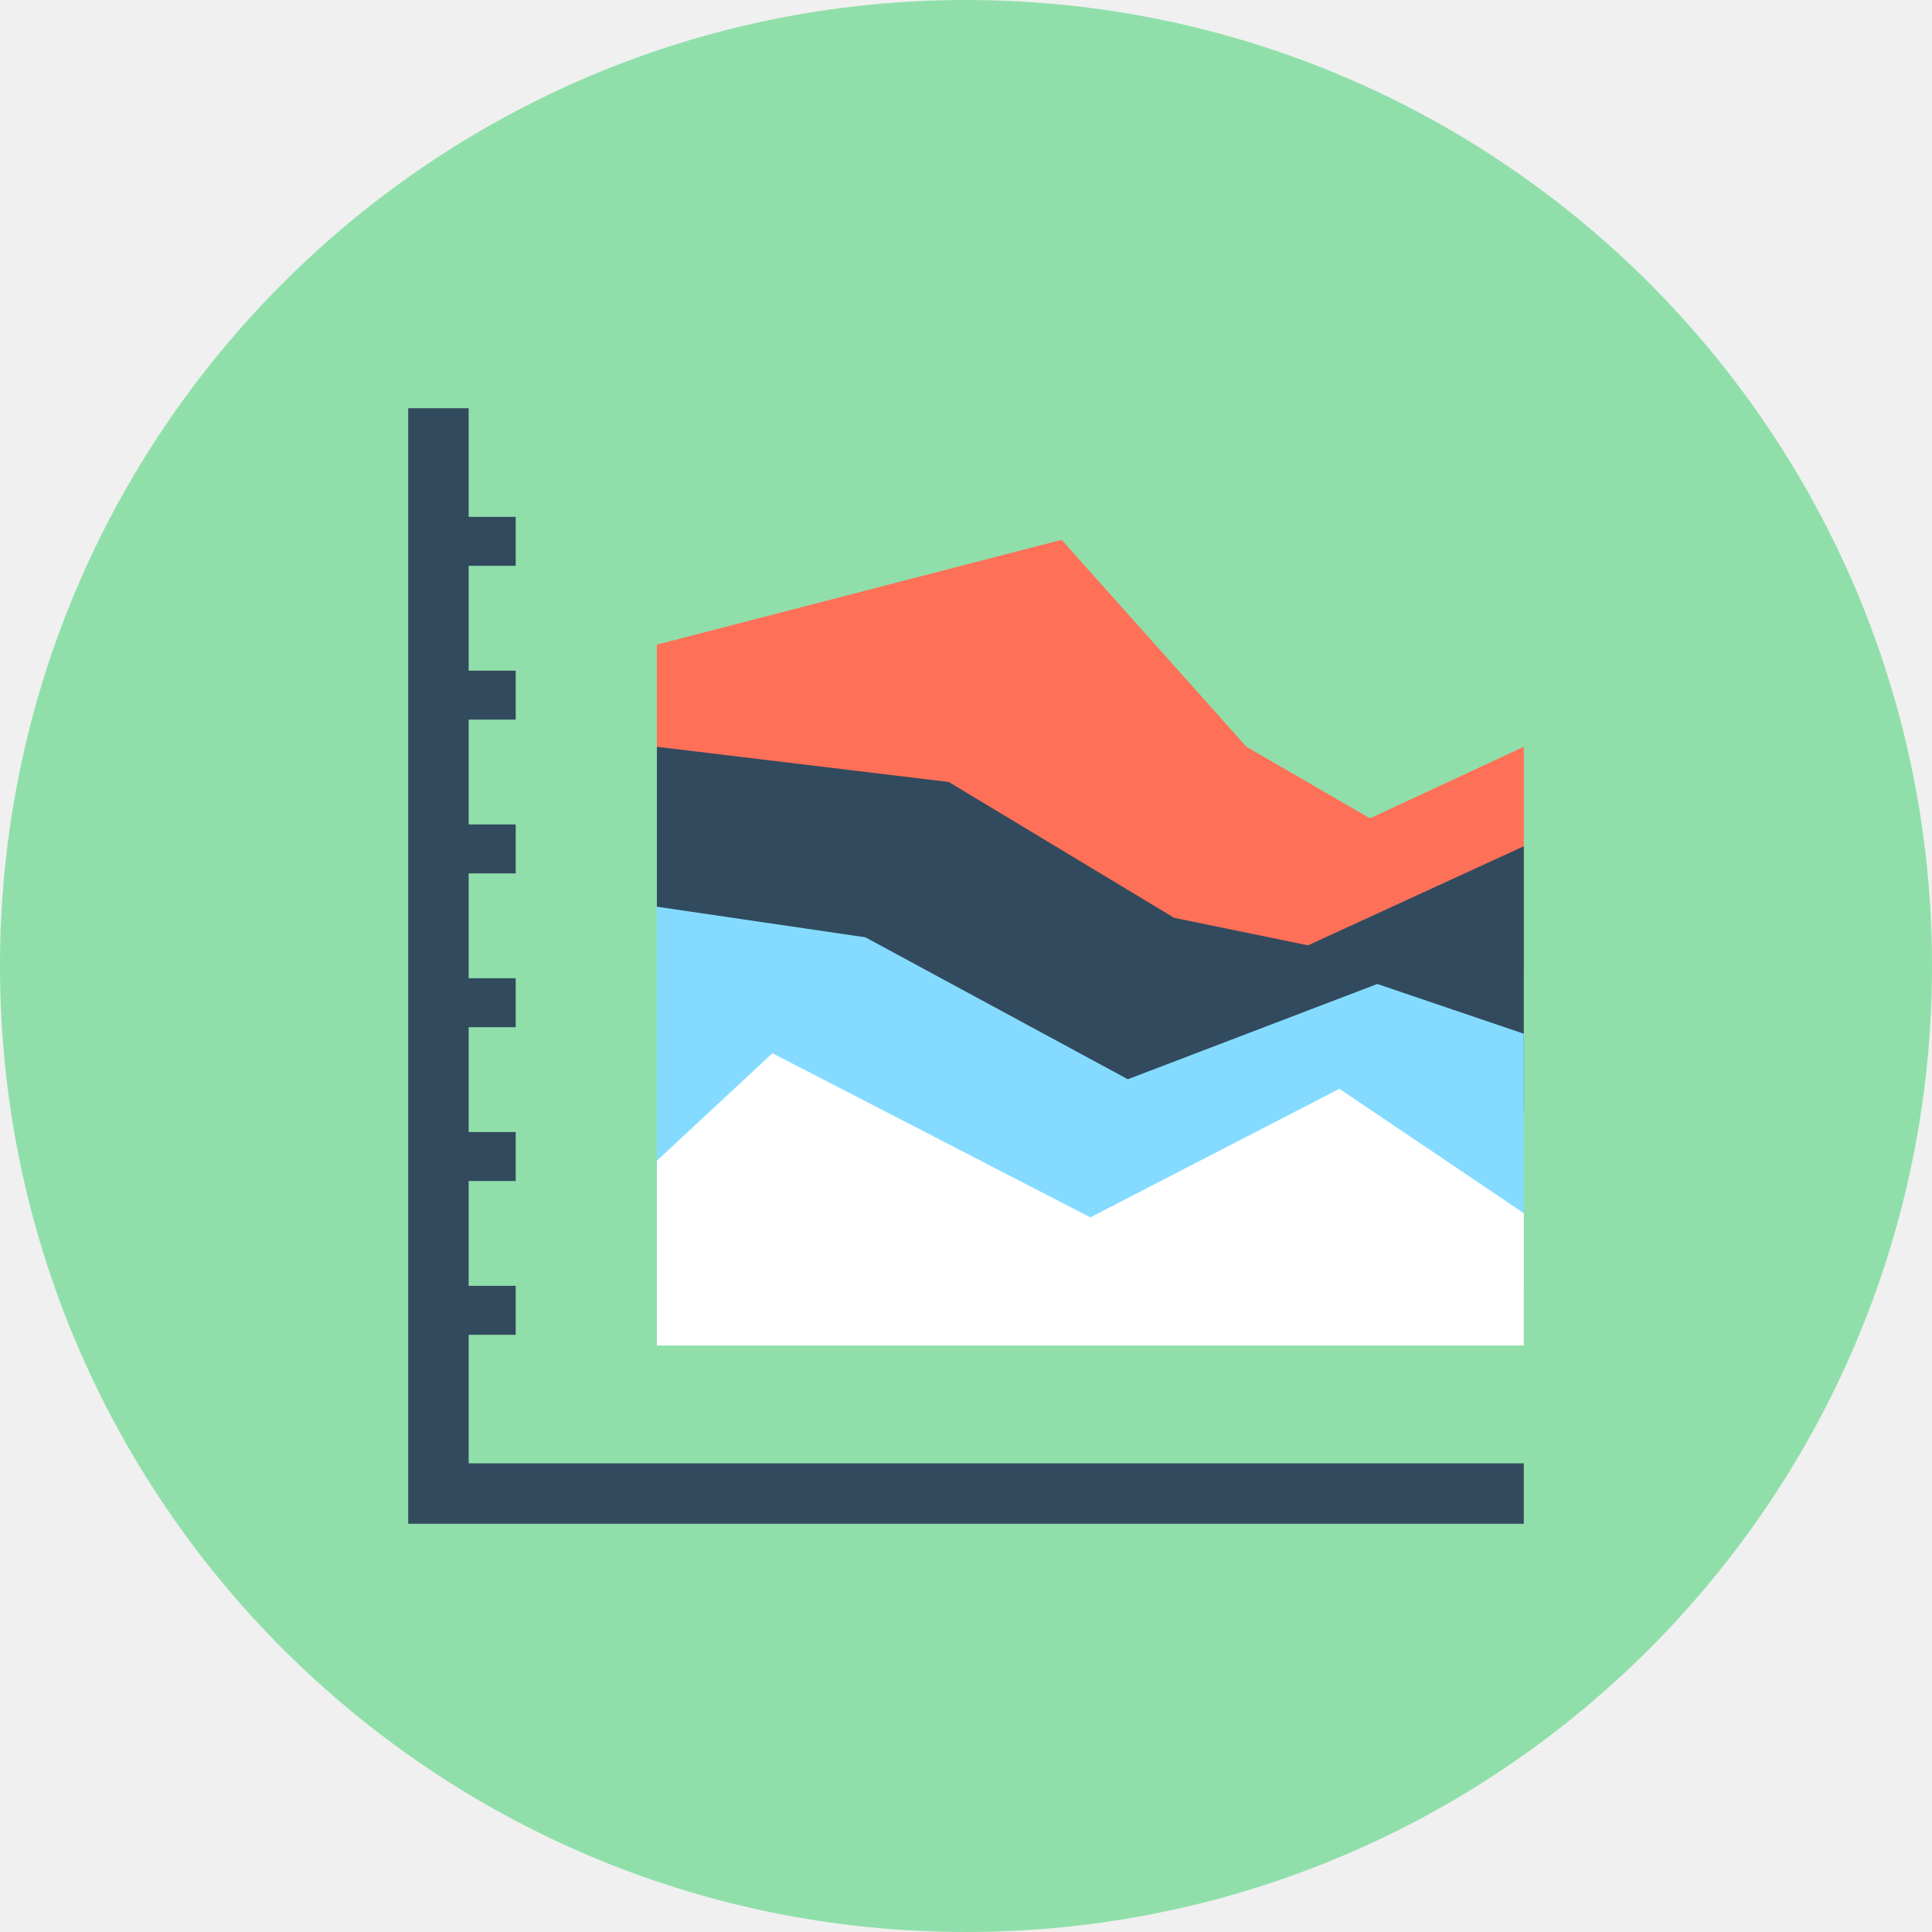
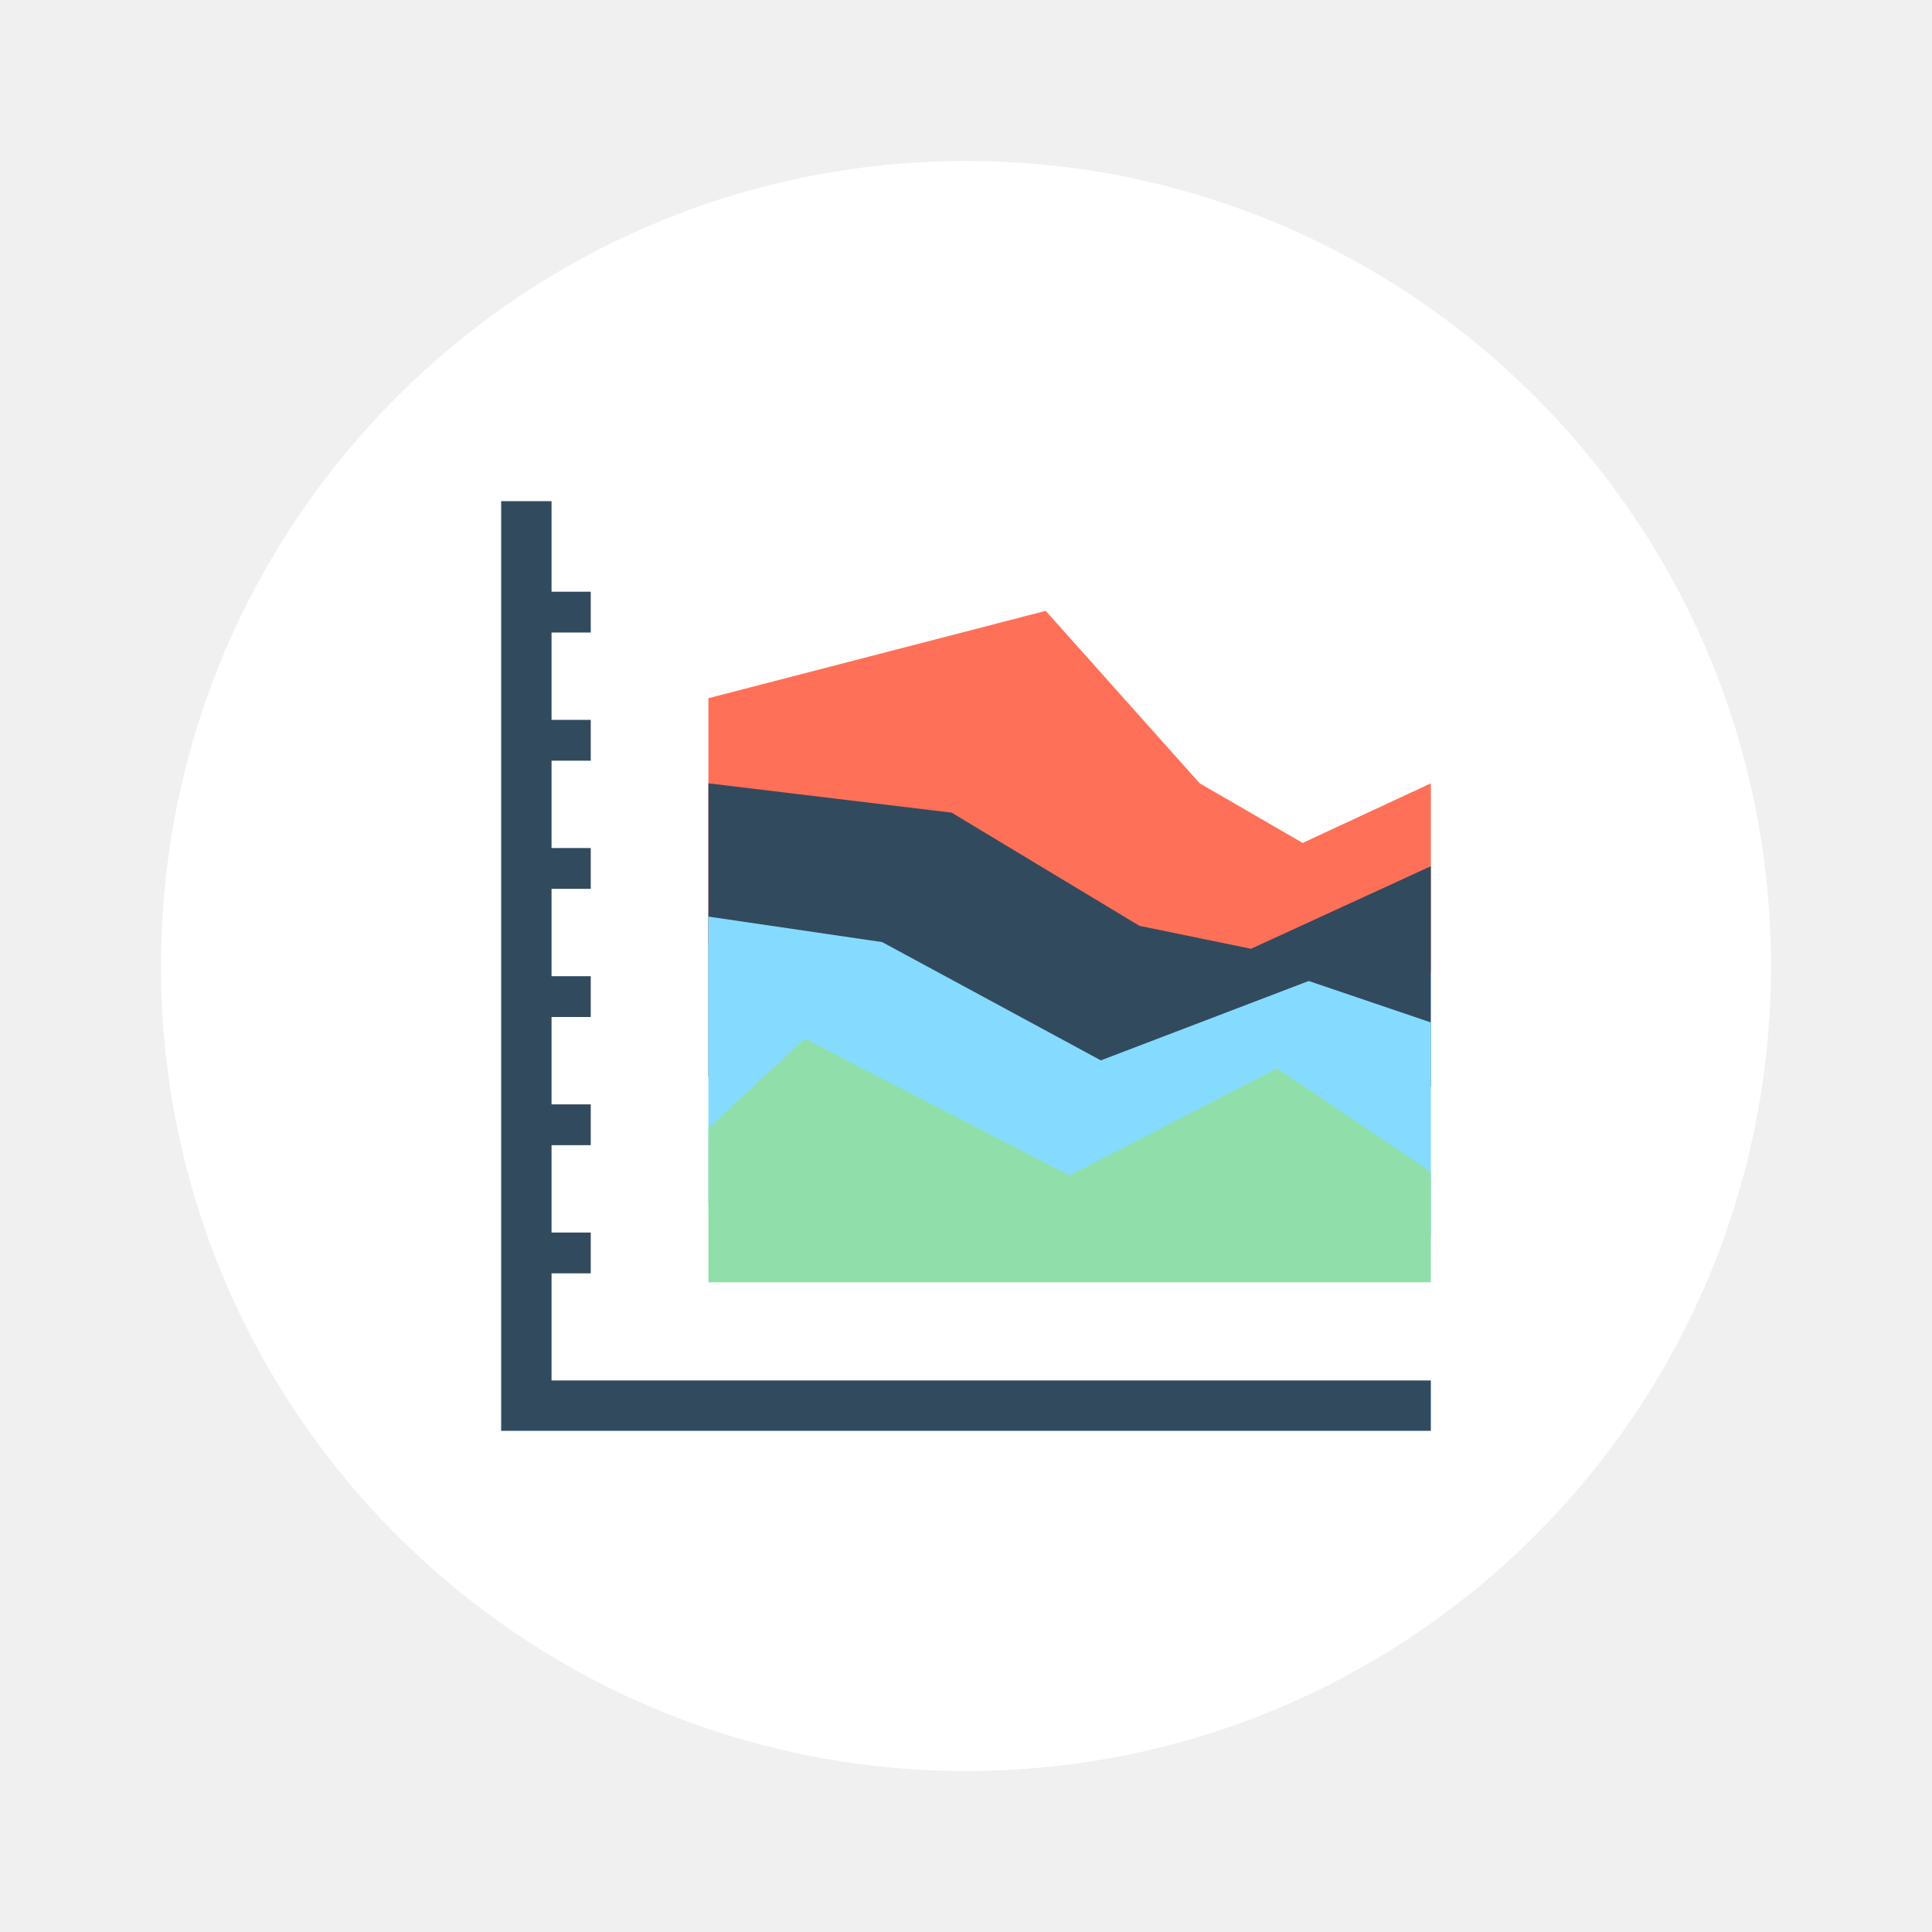
- <svg xmlns="http://www.w3.org/2000/svg" height="800px" width="800px" version="1.1" id="Layer_1" viewBox="0 0 505 505" xml:space="preserve">
-   <path style="fill:#90DFAA;" d="M505,252.5C505,392,392,505,252.5,505C113.1,505,0,392,0,252.5C0,113.1,113.1,0,252.5,0  C392,0,505,113.1,505,252.5z" />
-   <polygon style="fill:#324A5E;" points="122.5,382.5 122.5,348.9 134.8,348.9 134.8,336.1 122.5,336.1 122.5,308.7 134.8,308.7   134.8,295.9 122.5,295.9 122.5,268.5 134.8,268.5 134.8,255.7 122.5,255.7 122.5,228.3 134.8,228.3 134.8,215.5 122.5,215.5   122.5,188.1 134.8,188.1 134.8,175.3 122.5,175.3 122.5,147.9 134.8,147.9 134.8,135.1 122.5,135.1 122.5,106.7 106.7,106.7   106.7,398.3 398.3,398.3 398.3,382.5 " />
-   <polygon style="fill:#FF7058;" points="171.7,209.6 171.7,168.5 277.5,141.1 325.8,195.2 358.1,213.9 398.3,195.2 398.3,254.3   171.7,245.7 " />
-   <polygon style="fill:#324A5E;" points="171.7,269.5 171.7,195.2 248,204.4 306.9,239.9 341.9,247.1 398.3,221.2 398.3,290.4   291.5,296.1 171.7,287.2 " />
-   <polygon style="fill:#84DBFF;" points="171.7,327.2 171.7,237 226.2,245 294.8,282.1 360,257.2 398.3,270.2 398.3,337.3 " />
-   <polygon style="fill:#FFFFFF;" points="171.7,351.7 398.3,351.7 398.3,317.1 350.1,284.6 285,318.2 201.9,275.3 171.7,303.4 " />
+ <svg xmlns="http://www.w3.org/2000/svg" height="800px" width="800px" version="1.1" id="Layer_1" viewBox="-50.5 -50.5 606.00 606.00" xml:space="preserve" fill="#000000">
+   <g id="SVGRepo_bgCarrier" stroke-width="0" />
+   <g id="SVGRepo_tracerCarrier" stroke-linecap="round" stroke-linejoin="round" />
+   <g id="SVGRepo_iconCarrier">
+     <path style="fill:#ffffff;" d="M505,252.5C505,392,392,505,252.5,505C113.1,505,0,392,0,252.5C0,113.1,113.1,0,252.5,0 C392,0,505,113.1,505,252.5z" />
+     <polygon style="fill:#324A5E;" points="122.5,382.5 122.5,348.9 134.8,348.9 134.8,336.1 122.5,336.1 122.5,308.7 134.8,308.7 134.8,295.9 122.5,295.9 122.5,268.5 134.8,268.5 134.8,255.7 122.5,255.7 122.5,228.3 134.8,228.3 134.8,215.5 122.5,215.5 122.5,188.1 134.8,188.1 134.8,175.3 122.5,175.3 122.5,147.9 134.8,147.9 134.8,135.1 122.5,135.1 122.5,106.7 106.7,106.7 106.7,398.3 398.3,398.3 398.3,382.5 " />
+     <polygon style="fill:#FF7058;" points="171.7,209.6 171.7,168.5 277.5,141.1 325.8,195.2 358.1,213.9 398.3,195.2 398.3,254.3 171.7,245.7 " />
+     <polygon style="fill:#324A5E;" points="171.7,269.5 171.7,195.2 248,204.4 306.9,239.9 341.9,247.1 398.3,221.2 398.3,290.4 291.5,296.1 171.7,287.2 " />
+     <polygon style="fill:#84DBFF;" points="171.7,327.2 171.7,237 226.2,245 294.8,282.1 360,257.2 398.3,270.2 398.3,337.3 " />
+     <polygon style="fill:#90DFAA;" points="171.7,351.7 398.3,351.7 398.3,317.1 350.1,284.6 285,318.2 201.9,275.3 171.7,303.4 " />
+   </g>
</svg>
